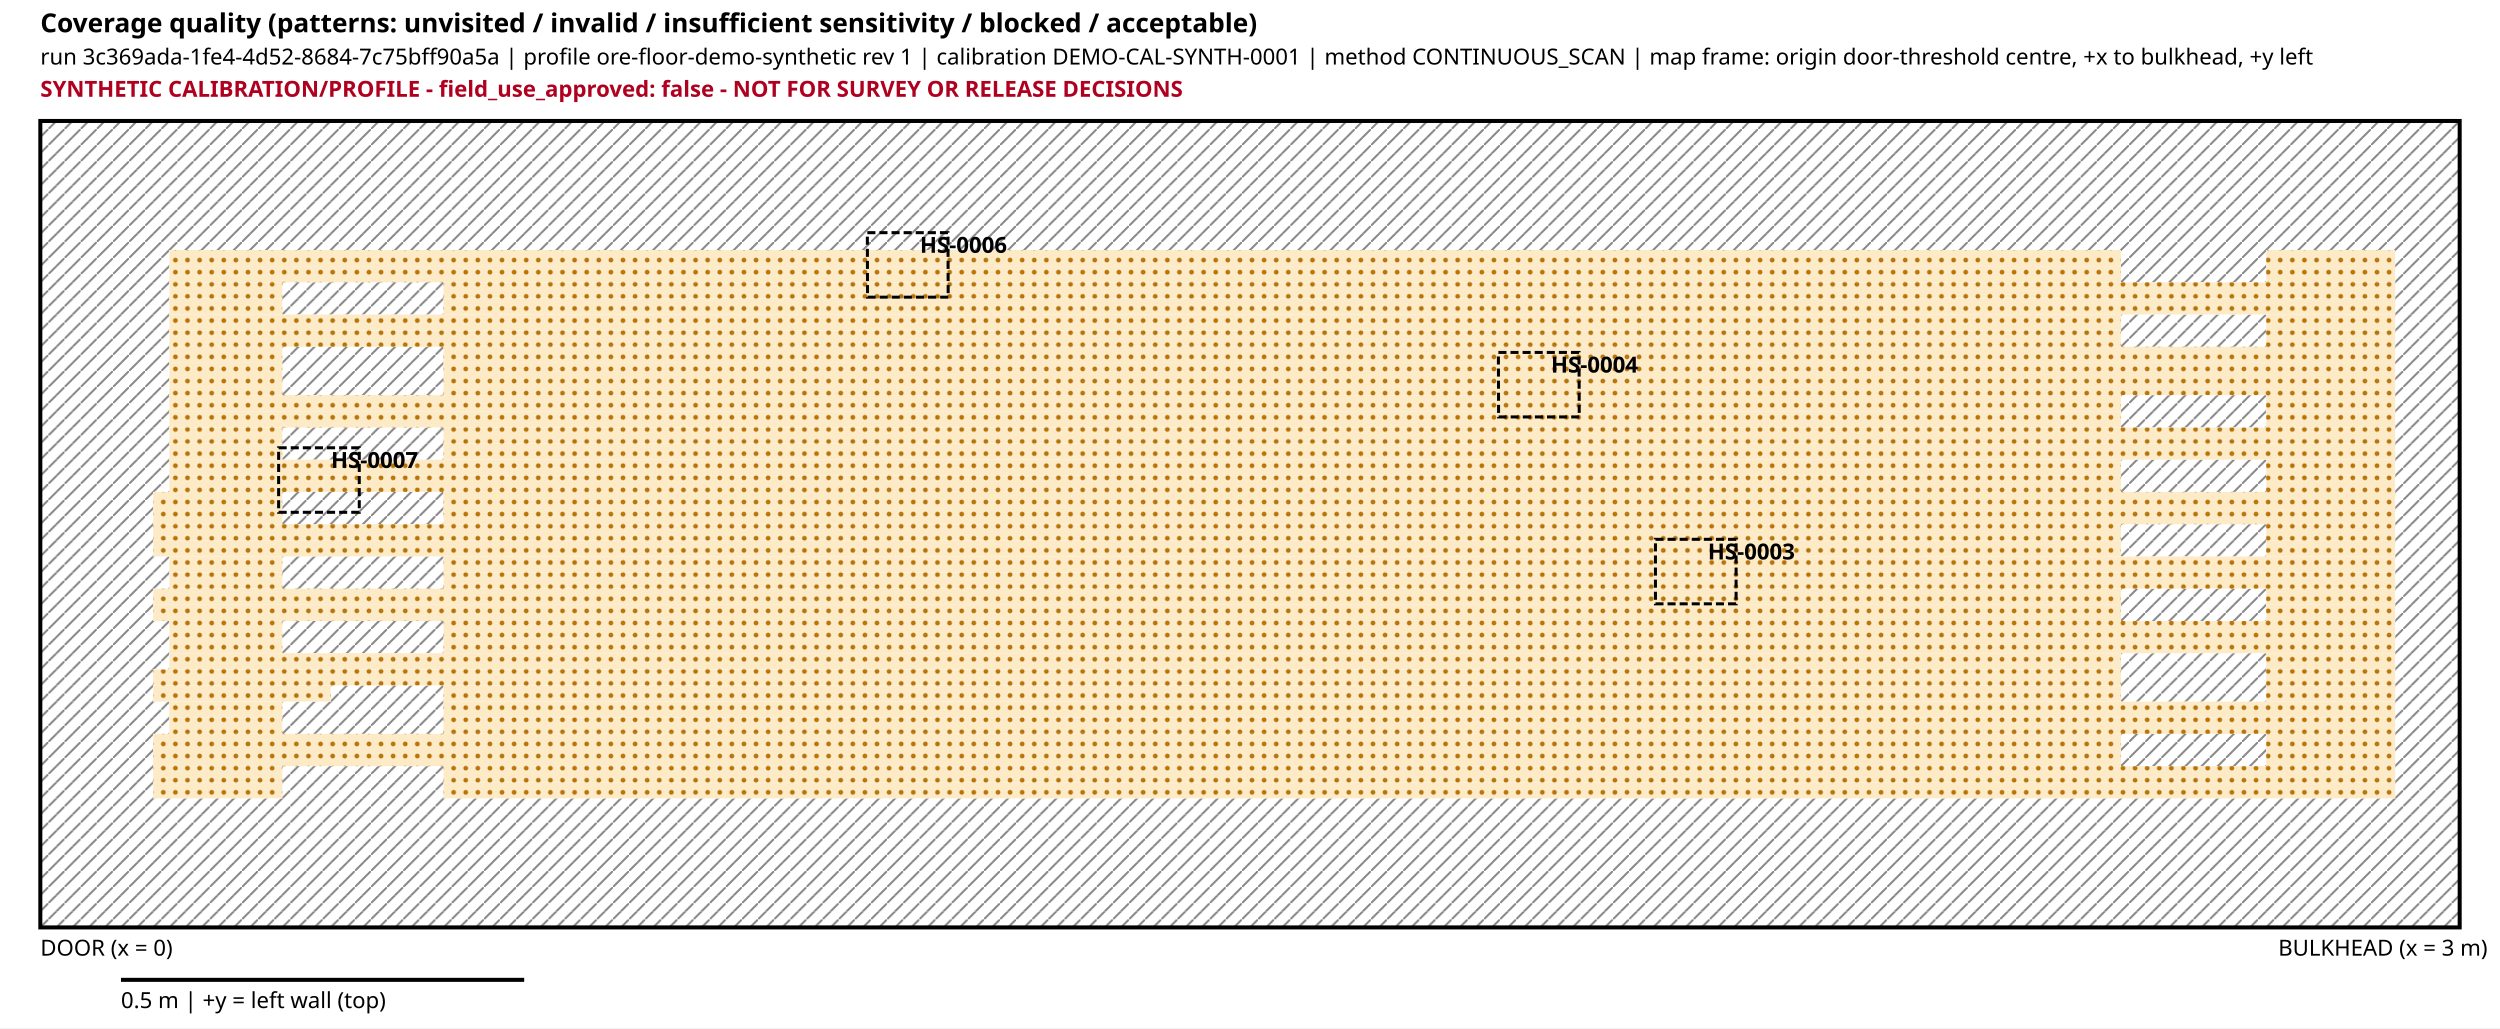
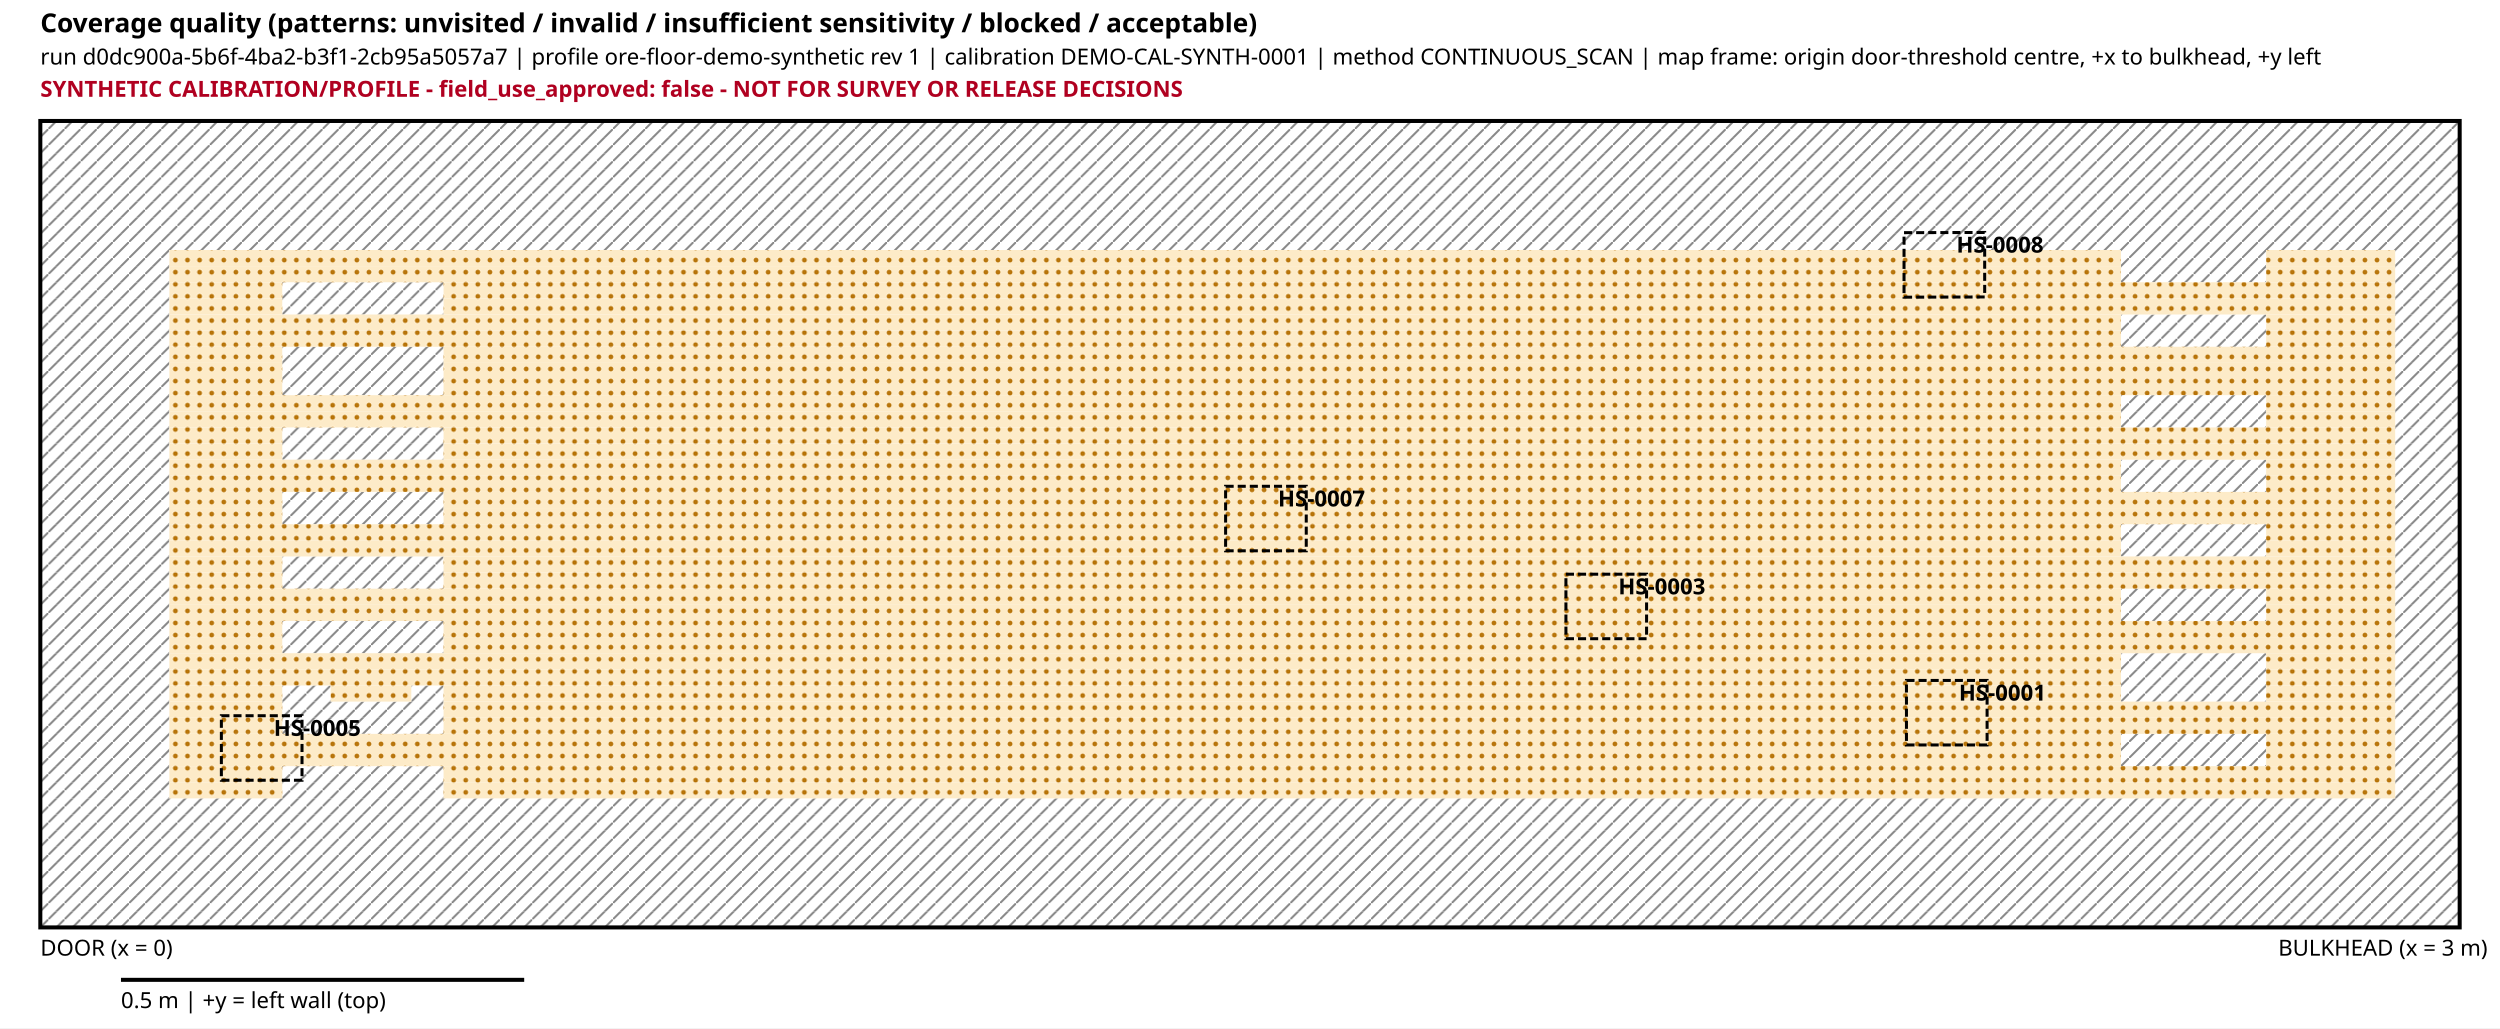
<svg xmlns="http://www.w3.org/2000/svg" width="1240" height="510" viewBox="0 0 1240 510" font-family="sans-serif" font-size="11">
  <defs>
    <pattern id="p-UNVISITED" width="8" height="8" patternUnits="userSpaceOnUse">
      <rect width="8" height="8" fill="#fff" />
      <path d="M0 8L8 0" stroke="#888" stroke-width="1" />
    </pattern>
    <pattern id="p-INVALID_DATA" width="8" height="8" patternUnits="userSpaceOnUse">
      <rect width="8" height="8" fill="#f6d5d5" />
      <path d="M0 0L8 8M0 8L8 0" stroke="#c83c3c" stroke-width="1" />
    </pattern>
    <pattern id="p-INSUFFICIENT_SENSITIVITY" width="6" height="6" patternUnits="userSpaceOnUse">
      <rect width="6" height="6" fill="#fdebc8" />
      <circle cx="3" cy="3" r="1.2" fill="#b9770e" />
    </pattern>
    <pattern id="p-BLOCKED" width="8" height="8" patternUnits="userSpaceOnUse">
      <rect width="8" height="8" fill="#e4dcf0" />
      <path d="M0 4H8" stroke="#785aa0" stroke-width="2" />
    </pattern>
    <pattern id="p-EXCLUDED" width="8" height="8" patternUnits="userSpaceOnUse">
      <rect width="8" height="8" fill="#5a5a5a" />
    </pattern>
    <pattern id="p-ACCEPTABLE" width="8" height="8" patternUnits="userSpaceOnUse">
      <rect width="8" height="8" fill="#2e8b57" />
    </pattern>
  </defs>
  <rect width="1240" height="510" fill="#fff" />
  <text x="20" y="16" font-size="13" font-weight="bold">Coverage quality (patterns: unvisited / invalid / insufficient sensitivity / blocked / acceptable)</text>
-   <text x="20" y="32">run 3c369ada-1fe4-4d52-8684-7c75bff90a5a | profile ore-floor-demo-synthetic rev 1 | calibration DEMO-CAL-SYNTH-0001 | method CONTINUOUS_SCAN | map frame: origin door-threshold centre, +x to bulkhead, +y left</text>
+   <text x="20" y="32">run d0dc900a-5b6f-4ba2-b3f1-2cb95a5057a7 | profile ore-floor-demo-synthetic rev 1 | calibration DEMO-CAL-SYNTH-0001 | method CONTINUOUS_SCAN | map frame: origin door-threshold centre, +x to bulkhead, +y left</text>
  <text x="20" y="48" fill="#b00020" font-weight="bold">SYNTHETIC CALIBRATION/PROFILE - field_use_approved: false - NOT FOR SURVEY OR RELEASE DECISIONS</text>
  <rect x="20.0" y="452.0" width="1200.0" height="8.0" fill="url(#p-UNVISITED)" />
  <rect x="20.0" y="444.0" width="1200.0" height="8.0" fill="url(#p-UNVISITED)" />
  <rect x="20.0" y="436.0" width="1200.0" height="8.0" fill="url(#p-UNVISITED)" />
  <rect x="20.0" y="428.0" width="1200.0" height="8.0" fill="url(#p-UNVISITED)" />
  <rect x="20.0" y="420.0" width="1200.0" height="8.0" fill="url(#p-UNVISITED)" />
  <rect x="20.0" y="412.0" width="1200.0" height="8.0" fill="url(#p-UNVISITED)" />
  <rect x="20.0" y="404.0" width="1200.0" height="8.0" fill="url(#p-UNVISITED)" />
  <rect x="20.0" y="396.0" width="1200.0" height="8.0" fill="url(#p-UNVISITED)" />
-   <rect x="20.0" y="388.0" width="56.0" height="8.0" fill="url(#p-UNVISITED)" />
+   <rect x="20.0" y="388.0" width="64.0" height="8.0" fill="url(#p-UNVISITED)" />
  <rect x="140.0" y="388.0" width="80.0" height="8.0" fill="url(#p-UNVISITED)" />
  <rect x="1188.0" y="388.0" width="32.0" height="8.0" fill="url(#p-UNVISITED)" />
-   <rect x="20.0" y="380.0" width="56.0" height="8.0" fill="url(#p-UNVISITED)" />
+   <rect x="20.0" y="380.0" width="64.0" height="8.0" fill="url(#p-UNVISITED)" />
  <rect x="140.0" y="380.0" width="80.0" height="8.0" fill="url(#p-UNVISITED)" />
  <rect x="1188.0" y="380.0" width="32.0" height="8.0" fill="url(#p-UNVISITED)" />
-   <rect x="20.0" y="372.0" width="56.0" height="8.0" fill="url(#p-UNVISITED)" />
+   <rect x="20.0" y="372.0" width="64.0" height="8.0" fill="url(#p-UNVISITED)" />
  <rect x="1052.0" y="372.0" width="72.0" height="8.0" fill="url(#p-UNVISITED)" />
  <rect x="1188.0" y="372.0" width="32.0" height="8.0" fill="url(#p-UNVISITED)" />
-   <rect x="20.0" y="364.0" width="56.0" height="8.0" fill="url(#p-UNVISITED)" />
+   <rect x="20.0" y="364.0" width="64.0" height="8.0" fill="url(#p-UNVISITED)" />
  <rect x="1052.0" y="364.0" width="72.0" height="8.0" fill="url(#p-UNVISITED)" />
  <rect x="1188.0" y="364.0" width="32.0" height="8.0" fill="url(#p-UNVISITED)" />
  <rect x="20.0" y="356.0" width="64.0" height="8.0" fill="url(#p-UNVISITED)" />
  <rect x="140.0" y="356.0" width="80.0" height="8.0" fill="url(#p-UNVISITED)" />
  <rect x="1188.0" y="356.0" width="32.0" height="8.0" fill="url(#p-UNVISITED)" />
  <rect x="20.0" y="348.0" width="64.0" height="8.0" fill="url(#p-UNVISITED)" />
  <rect x="140.0" y="348.0" width="80.0" height="8.0" fill="url(#p-UNVISITED)" />
  <rect x="1188.0" y="348.0" width="32.0" height="8.0" fill="url(#p-UNVISITED)" />
-   <rect x="20.0" y="340.0" width="56.0" height="8.0" fill="url(#p-UNVISITED)" />
-   <rect x="164.0" y="340.0" width="56.0" height="8.0" fill="url(#p-UNVISITED)" />
+   <rect x="20.0" y="340.0" width="64.0" height="8.0" fill="url(#p-UNVISITED)" />
+   <rect x="140.0" y="340.0" width="24.0" height="8.0" fill="url(#p-UNVISITED)" />
+   <rect x="204.0" y="340.0" width="16.0" height="8.0" fill="url(#p-UNVISITED)" />
  <rect x="1052.0" y="340.0" width="72.0" height="8.0" fill="url(#p-UNVISITED)" />
  <rect x="1188.0" y="340.0" width="32.0" height="8.0" fill="url(#p-UNVISITED)" />
-   <rect x="20.0" y="332.0" width="56.0" height="8.0" fill="url(#p-UNVISITED)" />
+   <rect x="20.0" y="332.0" width="64.0" height="8.0" fill="url(#p-UNVISITED)" />
  <rect x="1052.0" y="332.0" width="72.0" height="8.0" fill="url(#p-UNVISITED)" />
  <rect x="1188.0" y="332.0" width="32.0" height="8.0" fill="url(#p-UNVISITED)" />
  <rect x="20.0" y="324.0" width="64.0" height="8.0" fill="url(#p-UNVISITED)" />
  <rect x="1052.0" y="324.0" width="72.0" height="8.0" fill="url(#p-UNVISITED)" />
  <rect x="1188.0" y="324.0" width="32.0" height="8.0" fill="url(#p-UNVISITED)" />
  <rect x="20.0" y="316.0" width="64.0" height="8.0" fill="url(#p-UNVISITED)" />
  <rect x="140.0" y="316.0" width="80.0" height="8.0" fill="url(#p-UNVISITED)" />
  <rect x="1188.0" y="316.0" width="32.0" height="8.0" fill="url(#p-UNVISITED)" />
  <rect x="20.0" y="308.0" width="64.0" height="8.0" fill="url(#p-UNVISITED)" />
  <rect x="140.0" y="308.0" width="80.0" height="8.0" fill="url(#p-UNVISITED)" />
  <rect x="1188.0" y="308.0" width="32.0" height="8.0" fill="url(#p-UNVISITED)" />
-   <rect x="20.0" y="300.0" width="56.0" height="8.0" fill="url(#p-UNVISITED)" />
+   <rect x="20.0" y="300.0" width="64.0" height="8.0" fill="url(#p-UNVISITED)" />
  <rect x="1052.0" y="300.0" width="72.0" height="8.0" fill="url(#p-UNVISITED)" />
  <rect x="1188.0" y="300.0" width="32.0" height="8.0" fill="url(#p-UNVISITED)" />
-   <rect x="20.0" y="292.0" width="56.0" height="8.0" fill="url(#p-UNVISITED)" />
+   <rect x="20.0" y="292.0" width="64.0" height="8.0" fill="url(#p-UNVISITED)" />
  <rect x="1052.0" y="292.0" width="72.0" height="8.0" fill="url(#p-UNVISITED)" />
  <rect x="1188.0" y="292.0" width="32.0" height="8.0" fill="url(#p-UNVISITED)" />
  <rect x="20.0" y="284.0" width="64.0" height="8.0" fill="url(#p-UNVISITED)" />
  <rect x="140.0" y="284.0" width="80.0" height="8.0" fill="url(#p-UNVISITED)" />
  <rect x="1188.0" y="284.0" width="32.0" height="8.0" fill="url(#p-UNVISITED)" />
  <rect x="20.0" y="276.0" width="64.0" height="8.0" fill="url(#p-UNVISITED)" />
  <rect x="140.0" y="276.0" width="80.0" height="8.0" fill="url(#p-UNVISITED)" />
  <rect x="1188.0" y="276.0" width="32.0" height="8.0" fill="url(#p-UNVISITED)" />
-   <rect x="20.0" y="268.0" width="56.0" height="8.0" fill="url(#p-UNVISITED)" />
+   <rect x="20.0" y="268.0" width="64.0" height="8.0" fill="url(#p-UNVISITED)" />
  <rect x="1052.0" y="268.0" width="72.0" height="8.0" fill="url(#p-UNVISITED)" />
  <rect x="1188.0" y="268.0" width="32.0" height="8.0" fill="url(#p-UNVISITED)" />
-   <rect x="20.0" y="260.0" width="56.0" height="8.0" fill="url(#p-UNVISITED)" />
+   <rect x="20.0" y="260.0" width="64.0" height="8.0" fill="url(#p-UNVISITED)" />
  <rect x="1052.0" y="260.0" width="72.0" height="8.0" fill="url(#p-UNVISITED)" />
  <rect x="1188.0" y="260.0" width="32.0" height="8.0" fill="url(#p-UNVISITED)" />
-   <rect x="20.0" y="252.0" width="56.0" height="8.0" fill="url(#p-UNVISITED)" />
+   <rect x="20.0" y="252.0" width="64.0" height="8.0" fill="url(#p-UNVISITED)" />
  <rect x="140.0" y="252.0" width="80.0" height="8.0" fill="url(#p-UNVISITED)" />
  <rect x="1188.0" y="252.0" width="32.0" height="8.0" fill="url(#p-UNVISITED)" />
-   <rect x="20.0" y="244.0" width="56.0" height="8.0" fill="url(#p-UNVISITED)" />
+   <rect x="20.0" y="244.0" width="64.0" height="8.0" fill="url(#p-UNVISITED)" />
  <rect x="140.0" y="244.0" width="80.0" height="8.0" fill="url(#p-UNVISITED)" />
  <rect x="1188.0" y="244.0" width="32.0" height="8.0" fill="url(#p-UNVISITED)" />
  <rect x="20.0" y="236.0" width="64.0" height="8.0" fill="url(#p-UNVISITED)" />
  <rect x="1052.0" y="236.0" width="72.0" height="8.0" fill="url(#p-UNVISITED)" />
  <rect x="1188.0" y="236.0" width="32.0" height="8.0" fill="url(#p-UNVISITED)" />
  <rect x="20.0" y="228.0" width="64.0" height="8.0" fill="url(#p-UNVISITED)" />
  <rect x="1052.0" y="228.0" width="72.0" height="8.0" fill="url(#p-UNVISITED)" />
  <rect x="1188.0" y="228.0" width="32.0" height="8.0" fill="url(#p-UNVISITED)" />
  <rect x="20.0" y="220.0" width="64.0" height="8.0" fill="url(#p-UNVISITED)" />
  <rect x="140.0" y="220.0" width="80.0" height="8.0" fill="url(#p-UNVISITED)" />
  <rect x="1188.0" y="220.0" width="32.0" height="8.0" fill="url(#p-UNVISITED)" />
  <rect x="20.0" y="212.0" width="64.0" height="8.0" fill="url(#p-UNVISITED)" />
  <rect x="140.0" y="212.0" width="80.0" height="8.0" fill="url(#p-UNVISITED)" />
  <rect x="1188.0" y="212.0" width="32.0" height="8.0" fill="url(#p-UNVISITED)" />
  <rect x="20.0" y="204.0" width="64.0" height="8.0" fill="url(#p-UNVISITED)" />
  <rect x="1052.0" y="204.0" width="72.0" height="8.0" fill="url(#p-UNVISITED)" />
  <rect x="1188.0" y="204.0" width="32.0" height="8.0" fill="url(#p-UNVISITED)" />
  <rect x="20.0" y="196.0" width="64.0" height="8.0" fill="url(#p-UNVISITED)" />
  <rect x="1052.0" y="196.0" width="72.0" height="8.0" fill="url(#p-UNVISITED)" />
  <rect x="1188.0" y="196.0" width="32.0" height="8.0" fill="url(#p-UNVISITED)" />
  <rect x="20.0" y="188.0" width="64.0" height="8.0" fill="url(#p-UNVISITED)" />
  <rect x="140.0" y="188.0" width="80.0" height="8.0" fill="url(#p-UNVISITED)" />
  <rect x="1188.0" y="188.0" width="32.0" height="8.0" fill="url(#p-UNVISITED)" />
  <rect x="20.0" y="180.0" width="64.0" height="8.0" fill="url(#p-UNVISITED)" />
  <rect x="140.0" y="180.0" width="80.0" height="8.0" fill="url(#p-UNVISITED)" />
  <rect x="1188.0" y="180.0" width="32.0" height="8.0" fill="url(#p-UNVISITED)" />
  <rect x="20.0" y="172.0" width="64.0" height="8.0" fill="url(#p-UNVISITED)" />
  <rect x="140.0" y="172.0" width="80.0" height="8.0" fill="url(#p-UNVISITED)" />
  <rect x="1188.0" y="172.0" width="32.0" height="8.0" fill="url(#p-UNVISITED)" />
  <rect x="20.0" y="164.0" width="64.0" height="8.0" fill="url(#p-UNVISITED)" />
  <rect x="1052.0" y="164.0" width="72.0" height="8.0" fill="url(#p-UNVISITED)" />
  <rect x="1188.0" y="164.0" width="32.0" height="8.0" fill="url(#p-UNVISITED)" />
  <rect x="20.0" y="156.0" width="64.0" height="8.0" fill="url(#p-UNVISITED)" />
  <rect x="1052.0" y="156.0" width="72.0" height="8.0" fill="url(#p-UNVISITED)" />
  <rect x="1188.0" y="156.0" width="32.0" height="8.0" fill="url(#p-UNVISITED)" />
  <rect x="20.0" y="148.0" width="64.0" height="8.0" fill="url(#p-UNVISITED)" />
  <rect x="140.0" y="148.0" width="80.0" height="8.0" fill="url(#p-UNVISITED)" />
  <rect x="1188.0" y="148.0" width="32.0" height="8.0" fill="url(#p-UNVISITED)" />
  <rect x="20.0" y="140.0" width="64.0" height="8.0" fill="url(#p-UNVISITED)" />
  <rect x="140.0" y="140.0" width="80.0" height="8.0" fill="url(#p-UNVISITED)" />
  <rect x="1188.0" y="140.0" width="32.0" height="8.0" fill="url(#p-UNVISITED)" />
  <rect x="20.0" y="132.0" width="64.0" height="8.0" fill="url(#p-UNVISITED)" />
  <rect x="1052.0" y="132.0" width="72.0" height="8.0" fill="url(#p-UNVISITED)" />
  <rect x="1188.0" y="132.0" width="32.0" height="8.0" fill="url(#p-UNVISITED)" />
  <rect x="20.0" y="124.0" width="64.0" height="8.0" fill="url(#p-UNVISITED)" />
  <rect x="1052.0" y="124.0" width="72.0" height="8.0" fill="url(#p-UNVISITED)" />
  <rect x="1188.0" y="124.0" width="32.0" height="8.0" fill="url(#p-UNVISITED)" />
  <rect x="20.0" y="116.0" width="1200.0" height="8.0" fill="url(#p-UNVISITED)" />
  <rect x="20.0" y="108.0" width="1200.0" height="8.0" fill="url(#p-UNVISITED)" />
  <rect x="20.0" y="100.0" width="1200.0" height="8.0" fill="url(#p-UNVISITED)" />
  <rect x="20.0" y="92.0" width="1200.0" height="8.0" fill="url(#p-UNVISITED)" />
  <rect x="20.0" y="84.0" width="1200.0" height="8.0" fill="url(#p-UNVISITED)" />
  <rect x="20.0" y="76.0" width="1200.0" height="8.0" fill="url(#p-UNVISITED)" />
  <rect x="20.0" y="68.0" width="1200.0" height="8.0" fill="url(#p-UNVISITED)" />
  <rect x="20.0" y="60.0" width="1200.0" height="8.0" fill="url(#p-UNVISITED)" />
-   <rect x="76.0" y="388.0" width="64.0" height="8.0" fill="url(#p-INSUFFICIENT_SENSITIVITY)" />
+   <rect x="84.0" y="388.0" width="56.0" height="8.0" fill="url(#p-INSUFFICIENT_SENSITIVITY)" />
  <rect x="220.0" y="388.0" width="968.0" height="8.0" fill="url(#p-INSUFFICIENT_SENSITIVITY)" />
-   <rect x="76.0" y="380.0" width="64.0" height="8.0" fill="url(#p-INSUFFICIENT_SENSITIVITY)" />
+   <rect x="84.0" y="380.0" width="56.0" height="8.0" fill="url(#p-INSUFFICIENT_SENSITIVITY)" />
  <rect x="220.0" y="380.0" width="968.0" height="8.0" fill="url(#p-INSUFFICIENT_SENSITIVITY)" />
-   <rect x="76.0" y="372.0" width="976.0" height="8.0" fill="url(#p-INSUFFICIENT_SENSITIVITY)" />
+   <rect x="84.0" y="372.0" width="968.0" height="8.0" fill="url(#p-INSUFFICIENT_SENSITIVITY)" />
  <rect x="1124.0" y="372.0" width="64.0" height="8.0" fill="url(#p-INSUFFICIENT_SENSITIVITY)" />
-   <rect x="76.0" y="364.0" width="976.0" height="8.0" fill="url(#p-INSUFFICIENT_SENSITIVITY)" />
+   <rect x="84.0" y="364.0" width="968.0" height="8.0" fill="url(#p-INSUFFICIENT_SENSITIVITY)" />
  <rect x="1124.0" y="364.0" width="64.0" height="8.0" fill="url(#p-INSUFFICIENT_SENSITIVITY)" />
  <rect x="84.0" y="356.0" width="56.0" height="8.0" fill="url(#p-INSUFFICIENT_SENSITIVITY)" />
  <rect x="220.0" y="356.0" width="968.0" height="8.0" fill="url(#p-INSUFFICIENT_SENSITIVITY)" />
  <rect x="84.0" y="348.0" width="56.0" height="8.0" fill="url(#p-INSUFFICIENT_SENSITIVITY)" />
  <rect x="220.0" y="348.0" width="968.0" height="8.0" fill="url(#p-INSUFFICIENT_SENSITIVITY)" />
-   <rect x="76.0" y="340.0" width="88.0" height="8.0" fill="url(#p-INSUFFICIENT_SENSITIVITY)" />
+   <rect x="84.0" y="340.0" width="56.0" height="8.0" fill="url(#p-INSUFFICIENT_SENSITIVITY)" />
+   <rect x="164.0" y="340.0" width="40.0" height="8.0" fill="url(#p-INSUFFICIENT_SENSITIVITY)" />
  <rect x="220.0" y="340.0" width="832.0" height="8.0" fill="url(#p-INSUFFICIENT_SENSITIVITY)" />
  <rect x="1124.0" y="340.0" width="64.0" height="8.0" fill="url(#p-INSUFFICIENT_SENSITIVITY)" />
-   <rect x="76.0" y="332.0" width="976.0" height="8.0" fill="url(#p-INSUFFICIENT_SENSITIVITY)" />
+   <rect x="84.0" y="332.0" width="968.0" height="8.0" fill="url(#p-INSUFFICIENT_SENSITIVITY)" />
  <rect x="1124.0" y="332.0" width="64.0" height="8.0" fill="url(#p-INSUFFICIENT_SENSITIVITY)" />
  <rect x="84.0" y="324.0" width="968.0" height="8.0" fill="url(#p-INSUFFICIENT_SENSITIVITY)" />
  <rect x="1124.0" y="324.0" width="64.0" height="8.0" fill="url(#p-INSUFFICIENT_SENSITIVITY)" />
  <rect x="84.0" y="316.0" width="56.0" height="8.0" fill="url(#p-INSUFFICIENT_SENSITIVITY)" />
  <rect x="220.0" y="316.0" width="968.0" height="8.0" fill="url(#p-INSUFFICIENT_SENSITIVITY)" />
  <rect x="84.0" y="308.0" width="56.0" height="8.0" fill="url(#p-INSUFFICIENT_SENSITIVITY)" />
  <rect x="220.0" y="308.0" width="968.0" height="8.0" fill="url(#p-INSUFFICIENT_SENSITIVITY)" />
-   <rect x="76.0" y="300.0" width="976.0" height="8.0" fill="url(#p-INSUFFICIENT_SENSITIVITY)" />
+   <rect x="84.0" y="300.0" width="968.0" height="8.0" fill="url(#p-INSUFFICIENT_SENSITIVITY)" />
  <rect x="1124.0" y="300.0" width="64.0" height="8.0" fill="url(#p-INSUFFICIENT_SENSITIVITY)" />
-   <rect x="76.0" y="292.0" width="976.0" height="8.0" fill="url(#p-INSUFFICIENT_SENSITIVITY)" />
+   <rect x="84.0" y="292.0" width="968.0" height="8.0" fill="url(#p-INSUFFICIENT_SENSITIVITY)" />
  <rect x="1124.0" y="292.0" width="64.0" height="8.0" fill="url(#p-INSUFFICIENT_SENSITIVITY)" />
  <rect x="84.0" y="284.0" width="56.0" height="8.0" fill="url(#p-INSUFFICIENT_SENSITIVITY)" />
  <rect x="220.0" y="284.0" width="968.0" height="8.0" fill="url(#p-INSUFFICIENT_SENSITIVITY)" />
  <rect x="84.0" y="276.0" width="56.0" height="8.0" fill="url(#p-INSUFFICIENT_SENSITIVITY)" />
  <rect x="220.0" y="276.0" width="968.0" height="8.0" fill="url(#p-INSUFFICIENT_SENSITIVITY)" />
-   <rect x="76.0" y="268.0" width="976.0" height="8.0" fill="url(#p-INSUFFICIENT_SENSITIVITY)" />
+   <rect x="84.0" y="268.0" width="968.0" height="8.0" fill="url(#p-INSUFFICIENT_SENSITIVITY)" />
  <rect x="1124.0" y="268.0" width="64.0" height="8.0" fill="url(#p-INSUFFICIENT_SENSITIVITY)" />
-   <rect x="76.0" y="260.0" width="976.0" height="8.0" fill="url(#p-INSUFFICIENT_SENSITIVITY)" />
+   <rect x="84.0" y="260.0" width="968.0" height="8.0" fill="url(#p-INSUFFICIENT_SENSITIVITY)" />
  <rect x="1124.0" y="260.0" width="64.0" height="8.0" fill="url(#p-INSUFFICIENT_SENSITIVITY)" />
-   <rect x="76.0" y="252.0" width="64.0" height="8.0" fill="url(#p-INSUFFICIENT_SENSITIVITY)" />
+   <rect x="84.0" y="252.0" width="56.0" height="8.0" fill="url(#p-INSUFFICIENT_SENSITIVITY)" />
  <rect x="220.0" y="252.0" width="968.0" height="8.0" fill="url(#p-INSUFFICIENT_SENSITIVITY)" />
-   <rect x="76.0" y="244.0" width="64.0" height="8.0" fill="url(#p-INSUFFICIENT_SENSITIVITY)" />
+   <rect x="84.0" y="244.0" width="56.0" height="8.0" fill="url(#p-INSUFFICIENT_SENSITIVITY)" />
  <rect x="220.0" y="244.0" width="968.0" height="8.0" fill="url(#p-INSUFFICIENT_SENSITIVITY)" />
  <rect x="84.0" y="236.0" width="968.0" height="8.0" fill="url(#p-INSUFFICIENT_SENSITIVITY)" />
  <rect x="1124.0" y="236.0" width="64.0" height="8.0" fill="url(#p-INSUFFICIENT_SENSITIVITY)" />
  <rect x="84.0" y="228.0" width="968.0" height="8.0" fill="url(#p-INSUFFICIENT_SENSITIVITY)" />
  <rect x="1124.0" y="228.0" width="64.0" height="8.0" fill="url(#p-INSUFFICIENT_SENSITIVITY)" />
  <rect x="84.0" y="220.0" width="56.0" height="8.0" fill="url(#p-INSUFFICIENT_SENSITIVITY)" />
  <rect x="220.0" y="220.0" width="968.0" height="8.0" fill="url(#p-INSUFFICIENT_SENSITIVITY)" />
  <rect x="84.0" y="212.0" width="56.0" height="8.0" fill="url(#p-INSUFFICIENT_SENSITIVITY)" />
  <rect x="220.0" y="212.0" width="968.0" height="8.0" fill="url(#p-INSUFFICIENT_SENSITIVITY)" />
  <rect x="84.0" y="204.0" width="968.0" height="8.0" fill="url(#p-INSUFFICIENT_SENSITIVITY)" />
  <rect x="1124.0" y="204.0" width="64.0" height="8.0" fill="url(#p-INSUFFICIENT_SENSITIVITY)" />
  <rect x="84.0" y="196.0" width="968.0" height="8.0" fill="url(#p-INSUFFICIENT_SENSITIVITY)" />
  <rect x="1124.0" y="196.0" width="64.0" height="8.0" fill="url(#p-INSUFFICIENT_SENSITIVITY)" />
  <rect x="84.0" y="188.0" width="56.0" height="8.0" fill="url(#p-INSUFFICIENT_SENSITIVITY)" />
  <rect x="220.0" y="188.0" width="968.0" height="8.0" fill="url(#p-INSUFFICIENT_SENSITIVITY)" />
  <rect x="84.0" y="180.0" width="56.0" height="8.0" fill="url(#p-INSUFFICIENT_SENSITIVITY)" />
  <rect x="220.0" y="180.0" width="968.0" height="8.0" fill="url(#p-INSUFFICIENT_SENSITIVITY)" />
  <rect x="84.0" y="172.0" width="56.0" height="8.0" fill="url(#p-INSUFFICIENT_SENSITIVITY)" />
  <rect x="220.0" y="172.0" width="968.0" height="8.0" fill="url(#p-INSUFFICIENT_SENSITIVITY)" />
  <rect x="84.0" y="164.0" width="968.0" height="8.0" fill="url(#p-INSUFFICIENT_SENSITIVITY)" />
  <rect x="1124.0" y="164.0" width="64.0" height="8.0" fill="url(#p-INSUFFICIENT_SENSITIVITY)" />
  <rect x="84.0" y="156.0" width="968.0" height="8.0" fill="url(#p-INSUFFICIENT_SENSITIVITY)" />
  <rect x="1124.0" y="156.0" width="64.0" height="8.0" fill="url(#p-INSUFFICIENT_SENSITIVITY)" />
  <rect x="84.0" y="148.0" width="56.0" height="8.0" fill="url(#p-INSUFFICIENT_SENSITIVITY)" />
  <rect x="220.0" y="148.0" width="968.0" height="8.0" fill="url(#p-INSUFFICIENT_SENSITIVITY)" />
  <rect x="84.0" y="140.0" width="56.0" height="8.0" fill="url(#p-INSUFFICIENT_SENSITIVITY)" />
  <rect x="220.0" y="140.0" width="968.0" height="8.0" fill="url(#p-INSUFFICIENT_SENSITIVITY)" />
  <rect x="84.0" y="132.0" width="968.0" height="8.0" fill="url(#p-INSUFFICIENT_SENSITIVITY)" />
  <rect x="1124.0" y="132.0" width="64.0" height="8.0" fill="url(#p-INSUFFICIENT_SENSITIVITY)" />
  <rect x="84.0" y="124.0" width="968.0" height="8.0" fill="url(#p-INSUFFICIENT_SENSITIVITY)" />
  <rect x="1124.0" y="124.0" width="64.0" height="8.0" fill="url(#p-INSUFFICIENT_SENSITIVITY)" />
  <rect x="20.0" y="60.0" width="1200.0" height="400.0" fill="none" stroke="#000" stroke-width="2" />
  <text x="20.0" y="474.0">DOOR (x = 0)</text>
  <text x="1130.0" y="474.0">BULKHEAD (x = 3 m)</text>
  <line x1="60.0" y1="486.0" x2="260.0" y2="486.0" stroke="#000" stroke-width="2" />
  <text x="60.0" y="500.0">0.5 m | +y = left wall (top)</text>
-   <polygon points="821.1,299.5 861.1,299.5 861.1,267.5 821.1,267.5" fill="none" stroke="#000" stroke-width="1.5" stroke-dasharray="4 2" />
-   <text x="847.1" y="277.5" font-weight="bold">HS-0003</text>
-   <polygon points="783.2,174.8 743.2,174.8 743.3,206.8 783.3,206.8" fill="none" stroke="#000" stroke-width="1.5" stroke-dasharray="4 2" />
-   <text x="769.3" y="184.8" font-weight="bold">HS-0004</text>
-   <polygon points="470.2,115.4 430.2,115.4 430.3,147.4 470.3,147.4" fill="none" stroke="#000" stroke-width="1.5" stroke-dasharray="4 2" />
-   <text x="456.3" y="125.4" font-weight="bold">HS-0006</text>
-   <polygon points="178.2,222.1 138.2,222.1 138.2,254.1 178.2,254.1" fill="none" stroke="#000" stroke-width="1.5" stroke-dasharray="4 2" />
-   <text x="164.2" y="232.1" font-weight="bold">HS-0007</text>
+   <polygon points="945.6,369.5 985.6,369.5 985.6,337.5 945.6,337.5" fill="none" stroke="#000" stroke-width="1.5" stroke-dasharray="4 2" />
+   <text x="971.6" y="347.5" font-weight="bold">HS-0001</text>
+   <polygon points="816.7,284.8 776.7,284.8 776.7,316.8 816.7,316.8" fill="none" stroke="#000" stroke-width="1.5" stroke-dasharray="4 2" />
+   <text x="802.7" y="294.8" font-weight="bold">HS-0003</text>
+   <polygon points="149.8,355.0 109.8,355.0 109.8,387.0 149.8,387.0" fill="none" stroke="#000" stroke-width="1.5" stroke-dasharray="4 2" />
+   <text x="135.8" y="365.0" font-weight="bold">HS-0005</text>
+   <polygon points="647.9,241.2 607.9,241.2 607.9,273.2 647.9,273.2" fill="none" stroke="#000" stroke-width="1.5" stroke-dasharray="4 2" />
+   <text x="633.9" y="251.2" font-weight="bold">HS-0007</text>
+   <polygon points="984.4,115.3 944.4,115.4 944.4,147.4 984.4,147.3" fill="none" stroke="#000" stroke-width="1.5" stroke-dasharray="4 2" />
+   <text x="970.4" y="125.3" font-weight="bold">HS-0008</text>
</svg>
